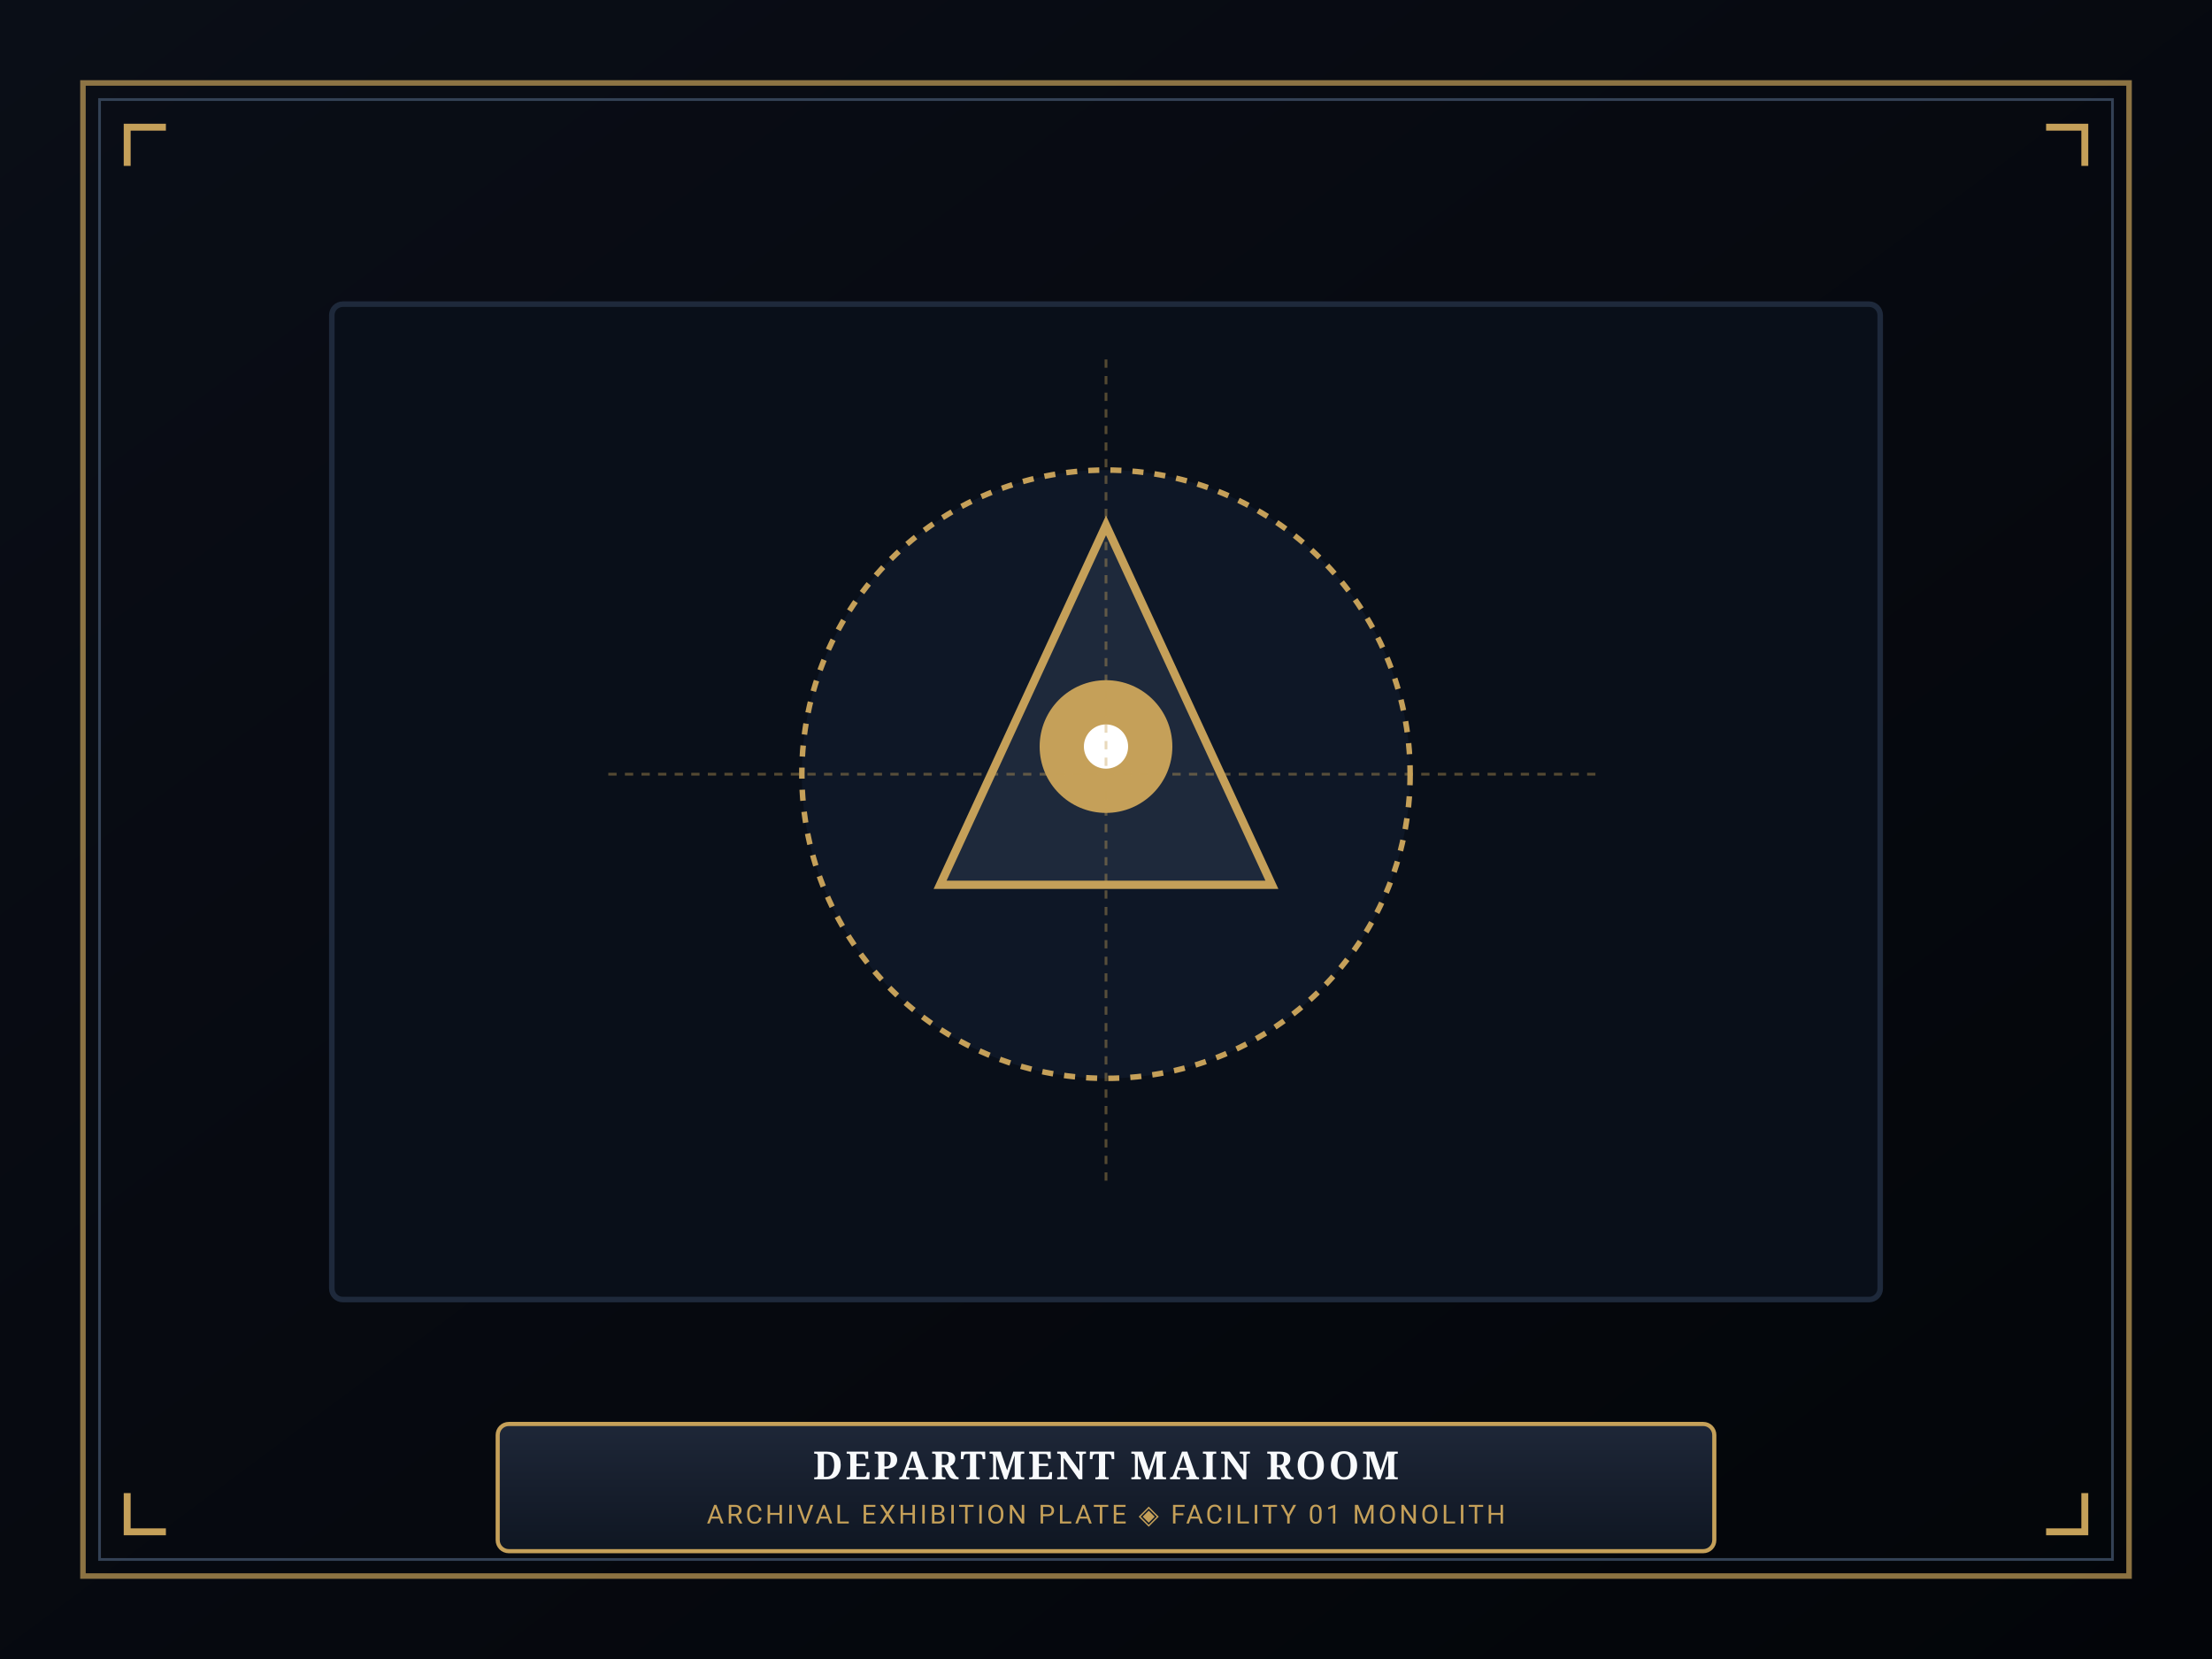
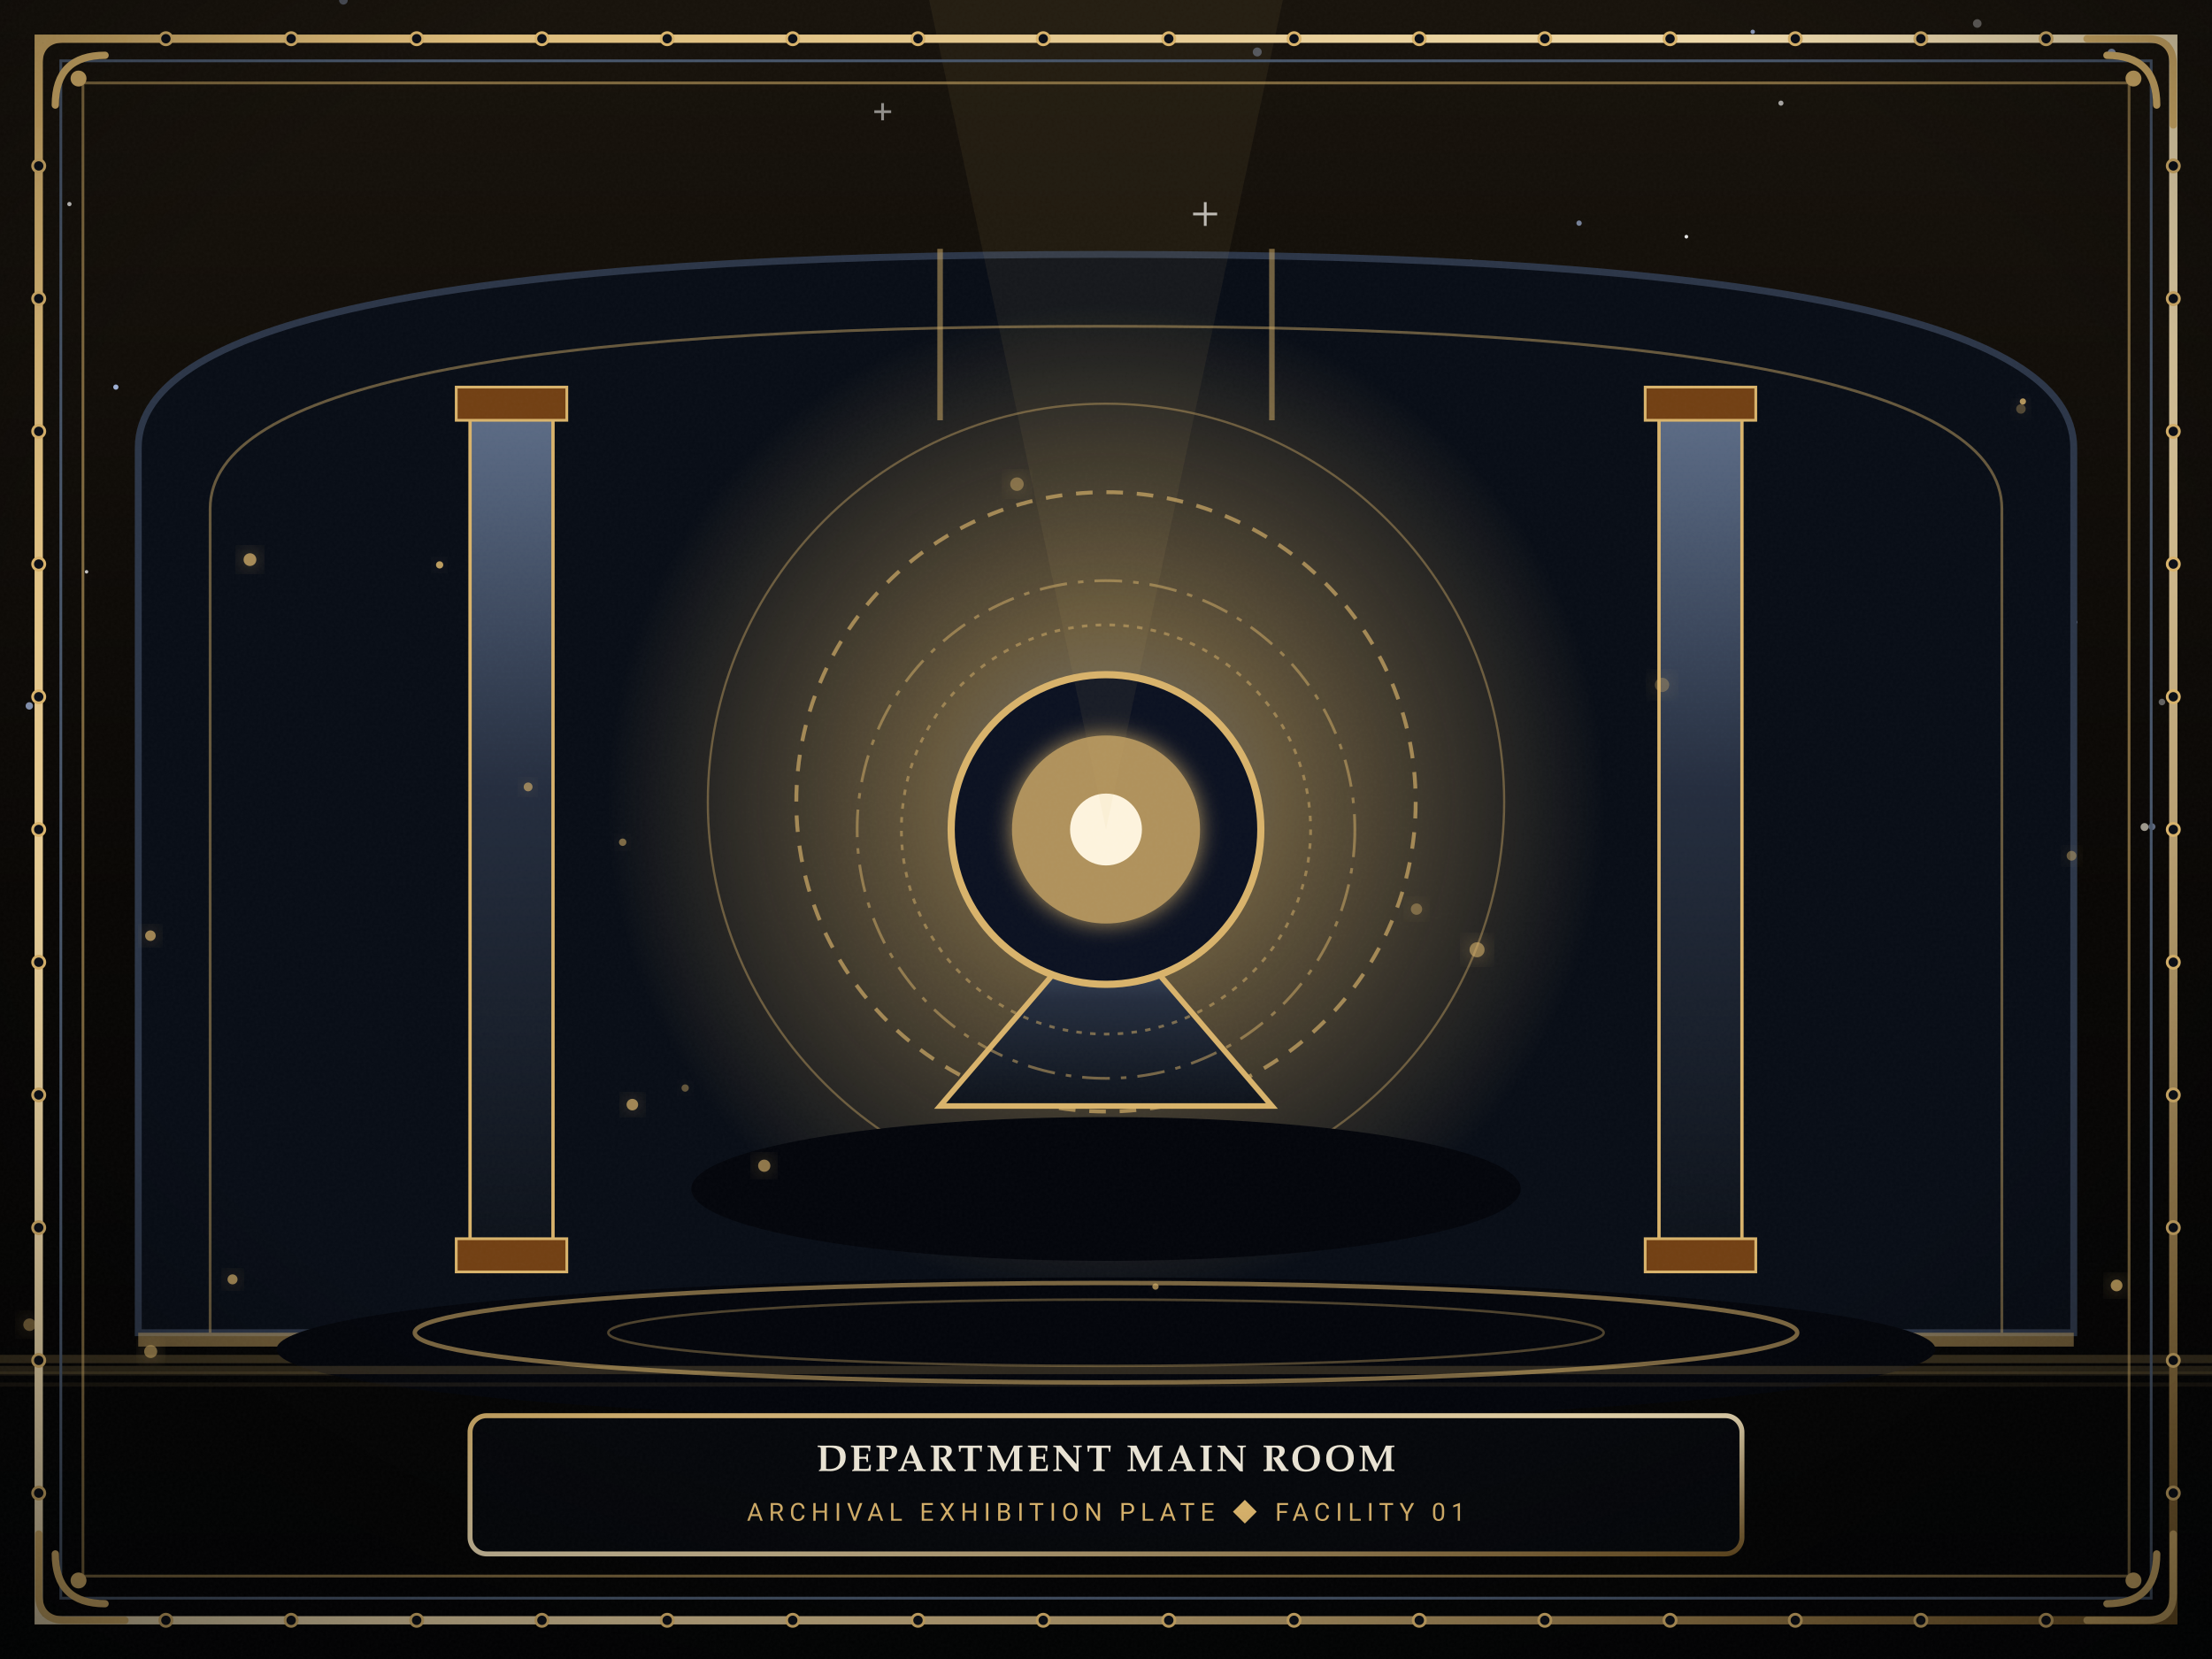
<svg xmlns="http://www.w3.org/2000/svg" viewBox="0 0 800 600" width="800" height="600">
  <defs>
-     <linearGradient id="mat-grad" x1="0%" y1="0%" x2="100%" y2="100%">
-       <stop offset="0%" stop-color="#0a0e17" />
-       <stop offset="100%" stop-color="#030509" />
+     <linearGradient id="skyG" x1="0" y1="0" x2="0" y2="1">
+       <stop offset="0%" stop-color="#16110a" />
+       <stop offset="55%" stop-color="#070503" />
+       <stop offset="100%" stop-color="#010203" />
    </linearGradient>
-     <linearGradient id="plaque-grad" x1="0%" y1="0%" x2="0%" y2="100%">
-       <stop offset="0%" stop-color="#1e2738" />
-       <stop offset="100%" stop-color="#0f1622" />
+     <radialGradient id="vigG" cx="50%" cy="42%" r="78%">
+       <stop offset="0%" stop-color="#000000" stop-opacity="0" />
+       <stop offset="62%" stop-color="#000000" stop-opacity="0" />
+       <stop offset="100%" stop-color="#000000" stop-opacity="0.62" />
+     </radialGradient>
+     <radialGradient id="coreG" cx="50%" cy="50%" r="50%">
+       <stop offset="0%" stop-color="#fdf3dd" />
+       <stop offset="35%" stop-color="#d8b26a" />
+       <stop offset="100%" stop-color="#d8b26a" stop-opacity="0" />
+     </radialGradient>
+     <linearGradient id="giltG" x1="0" y1="0" x2="1" y2="1">
+       <stop offset="0%" stop-color="#d8b26a" />
+       <stop offset="50%" stop-color="#f4e3bb" />
+       <stop offset="100%" stop-color="#7a5a26" />
    </linearGradient>
+     <linearGradient id="ironG" x1="0" y1="0" x2="0" y2="1">
+       <stop offset="0%" stop-color="#5b6b85" />
+       <stop offset="45%" stop-color="#232c3d" />
+       <stop offset="100%" stop-color="#0c1119" />
+     </linearGradient>
+     <filter id="glowF" x="-60%" y="-60%" width="220%" height="220%">
+       <feGaussianBlur stdDeviation="4" result="b" />
+       <feMerge>
+         <feMergeNode in="b" />
+         <feMergeNode in="SourceGraphic" />
+       </feMerge>
+     </filter>
+     <filter id="bloomF" x="-80%" y="-80%" width="260%" height="260%">
+       <feGaussianBlur stdDeviation="11" result="b" />
+       <feMerge>
+         <feMergeNode in="b" />
+         <feMergeNode in="b" />
+         <feMergeNode in="SourceGraphic" />
+       </feMerge>
+     </filter>
+     <filter id="softF" x="-40%" y="-40%" width="180%" height="180%">
+       <feDropShadow dx="0" dy="4" stdDeviation="5" flood-color="#000000" flood-opacity="0.65" />
+     </filter>
+     <filter id="grainF" x="0" y="0" width="100%" height="100%">
+       <feTurbulence type="fractalNoise" baseFrequency="0.9" numOctaves="2" stitchTiles="stitch" result="n" />
+       <feColorMatrix in="n" type="matrix" values="0 0 0 0 1 0 0 0 0 1 0 0 0 0 1 0 0 0 0.045 0" />
+     </filter>
  </defs>
-   <rect width="800" height="600" fill="url(#mat-grad)" />
-   <rect x="30" y="30" width="740" height="540" fill="none" stroke="#c5a059" stroke-width="2" stroke-opacity="0.7" />
-   <rect x="36" y="36" width="728" height="528" fill="none" stroke="#334155" stroke-width="1" />
-   <path d="M 46 60 L 46 46 L 60 46" fill="none" stroke="#c5a059" stroke-width="2.5" />
-   <path d="M 754 60 L 754 46 L 740 46" fill="none" stroke="#c5a059" stroke-width="2.5" />
-   <path d="M 46 540 L 46 554 L 60 554" fill="none" stroke="#c5a059" stroke-width="2.5" />
-   <path d="M 754 540 L 754 554 L 740 554" fill="none" stroke="#c5a059" stroke-width="2.5" />
-   <rect x="120" y="110" width="560" height="360" rx="4" fill="#090f19" stroke="#1e293b" stroke-width="2" />
-   <circle cx="400" cy="280" r="110" fill="#0e1726" stroke="#c5a059" stroke-width="2" stroke-dasharray="4,4" />
-   <polygon points="400,190 460,320 340,320" fill="#1e293b" stroke="#c5a059" stroke-width="3" />
-   <circle cx="400" cy="270" r="24" fill="#c5a059" />
-   <circle cx="400" cy="270" r="8" fill="#ffffff" />
-   <line x1="400" y1="130" x2="400" y2="430" stroke="#c5a059" stroke-width="1" stroke-dasharray="3,3" stroke-opacity="0.4" />
-   <line x1="220" y1="280" x2="580" y2="280" stroke="#c5a059" stroke-width="1" stroke-dasharray="3,3" stroke-opacity="0.4" />
-   <rect x="180" y="515" width="440" height="46" rx="4" fill="url(#plaque-grad)" stroke="#c5a059" stroke-width="1.5" />
-   <text x="400" y="535" text-anchor="middle" font-family="'Cinzel', Georgia, serif" font-size="14" font-weight="bold" fill="#f8fafc" letter-spacing="1">DEPARTMENT MAIN ROOM</text>
-   <text x="400" y="551" text-anchor="middle" font-family="'Segoe UI', Roboto, sans-serif" font-size="9.5" fill="#c5a059" letter-spacing="1">ARCHIVAL EXHIBITION PLATE ◈ FACILITY 01 MONOLITH</text>
+   <rect width="800" height="600" fill="url(#skyG)" />
+   <circle cx="713.7" cy="310.0" r="1.34" fill="#e8e2d2" opacity="0.91" />
+   <circle cx="778.3" cy="299.0" r="1.26" fill="#bcd2ff" opacity="0.47" />
+   <circle cx="337.8" cy="98.9" r="1.25" fill="#e8e2d2" opacity="0.60" />
+   <circle cx="571.1" cy="80.7" r="0.97" fill="#bcd2ff" opacity="0.58" />
+   <circle cx="307.2" cy="217.5" r="1.26" fill="#bcd2ff" opacity="0.68" />
+   <circle cx="488.5" cy="296.2" r="1.69" fill="#ffffff" opacity="0.29" />
+   <circle cx="10.6" cy="255.3" r="1.34" fill="#bcd2ff" opacity="0.65" />
+   <circle cx="346.1" cy="252.5" r="1.30" fill="#e8e2d2" opacity="0.37" />
+   <circle cx="492.2" cy="155.7" r="0.84" fill="#e8e2d2" opacity="0.83" />
+   <circle cx="41.9" cy="140.0" r="0.95" fill="#bcd2ff" opacity="0.82" />
+   <circle cx="512.0" cy="159.7" r="0.63" fill="#ffffff" opacity="0.27" />
+   <circle cx="186.6" cy="245.4" r="1.37" fill="#ffffff" opacity="0.41" />
+   <circle cx="76.2" cy="235.0" r="0.77" fill="#bcd2ff" opacity="0.38" />
+   <circle cx="497.6" cy="97.9" r="1.40" fill="#e8e2d2" opacity="0.62" />
+   <circle cx="532.1" cy="94.8" r="0.85" fill="#ffffff" opacity="0.71" />
+   <circle cx="709.4" cy="149.7" r="1.31" fill="#e8e2d2" opacity="0.50" />
+   <circle cx="781.9" cy="253.9" r="1.19" fill="#ffffff" opacity="0.36" />
+   <circle cx="479.9" cy="275.6" r="1.15" fill="#bcd2ff" opacity="0.87" />
+   <circle cx="548.2" cy="199.2" r="0.74" fill="#bcd2ff" opacity="0.66" />
+   <circle cx="558.0" cy="138.1" r="0.97" fill="#bcd2ff" opacity="0.54" />
+   <circle cx="87.7" cy="306.3" r="1.17" fill="#e8e2d2" opacity="0.76" />
+   <circle cx="235.8" cy="179.3" r="0.78" fill="#bcd2ff" opacity="0.37" />
+   <circle cx="238.5" cy="178.6" r="1.05" fill="#ffffff" opacity="0.89" />
+   <circle cx="140.1" cy="143.0" r="1.45" fill="#bcd2ff" opacity="0.43" />
+   <circle cx="127.2" cy="279.5" r="1.10" fill="#e8e2d2" opacity="0.39" />
+   <circle cx="31.3" cy="206.8" r="0.63" fill="#ffffff" opacity="0.75" />
+   <circle cx="663.4" cy="330.0" r="1.47" fill="#ffffff" opacity="0.75" />
+   <circle cx="385.1" cy="252.5" r="0.69" fill="#ffffff" opacity="0.34" />
+   <circle cx="72.2" cy="178.2" r="1.46" fill="#bcd2ff" opacity="0.30" />
+   <circle cx="750.7" cy="225.0" r="0.63" fill="#bcd2ff" opacity="0.78" />
+   <circle cx="239.4" cy="291.6" r="0.85" fill="#e8e2d2" opacity="0.51" />
+   <circle cx="25.1" cy="73.8" r="0.78" fill="#ffffff" opacity="0.77" />
+   <circle cx="541.1" cy="189.6" r="1.05" fill="#bcd2ff" opacity="0.61" />
+   <circle cx="277.0" cy="256.4" r="1.46" fill="#e8e2d2" opacity="0.53" />
+   <circle cx="636.4" cy="151.3" r="0.75" fill="#e8e2d2" opacity="0.70" />
+   <circle cx="151.7" cy="12.9" r="0.52" fill="#e8e2d2" opacity="0.47" />
+   <circle cx="90.2" cy="128.0" r="1.41" fill="#e8e2d2" opacity="0.28" />
+   <circle cx="499.8" cy="274.5" r="1.51" fill="#bcd2ff" opacity="0.54" />
+   <circle cx="644.1" cy="37.3" r="0.93" fill="#ffffff" opacity="0.61" />
+   <circle cx="392.2" cy="163.6" r="1.45" fill="#e8e2d2" opacity="0.50" />
+   <circle cx="715.1" cy="8.5" r="1.55" fill="#ffffff" opacity="0.34" />
+   <circle cx="637.3" cy="202.1" r="0.57" fill="#ffffff" opacity="0.54" />
+   <circle cx="385.7" cy="183.1" r="1.01" fill="#bcd2ff" opacity="0.72" />
+   <circle cx="202.3" cy="312.3" r="0.87" fill="#bcd2ff" opacity="0.65" />
+   <circle cx="361.6" cy="297.9" r="0.52" fill="#bcd2ff" opacity="0.74" />
+   <circle cx="454.7" cy="18.8" r="1.62" fill="#bcd2ff" opacity="0.33" />
+   <circle cx="268.0" cy="108.4" r="1.40" fill="#ffffff" opacity="0.83" />
+   <circle cx="107.1" cy="249.2" r="1.32" fill="#ffffff" opacity="0.95" />
+   <circle cx="775.6" cy="299.1" r="1.44" fill="#e8e2d2" opacity="0.66" />
+   <circle cx="609.9" cy="85.6" r="0.66" fill="#ffffff" opacity="0.88" />
+   <circle cx="329.9" cy="143.0" r="1.61" fill="#e8e2d2" opacity="0.34" />
+   <circle cx="203.3" cy="154.2" r="0.79" fill="#bcd2ff" opacity="0.39" />
+   <circle cx="330.4" cy="209.5" r="1.45" fill="#bcd2ff" opacity="0.28" />
+   <circle cx="502.2" cy="290.0" r="1.52" fill="#bcd2ff" opacity="0.50" />
+   <circle cx="124.2" cy="0.1" r="1.56" fill="#bcd2ff" opacity="0.32" />
+   <circle cx="763.7" cy="19.1" r="1.48" fill="#bcd2ff" opacity="0.64" />
+   <circle cx="179.7" cy="243.6" r="1.01" fill="#e8e2d2" opacity="0.41" />
+   <circle cx="700.5" cy="218.9" r="0.63" fill="#ffffff" opacity="0.37" />
+   <circle cx="210.3" cy="194.5" r="1.53" fill="#ffffff" opacity="0.45" />
+   <circle cx="633.9" cy="11.5" r="0.79" fill="#bcd2ff" opacity="0.70" />
+   <path d="M 435.9 73.1 L 435.9 81.7 M 431.5 77.4 L 440.2 77.4" stroke="#ffffff" stroke-width="1" opacity="0.71" />
+   <path d="M 319.2 37.3 L 319.2 43.5 M 316.2 40.4 L 322.3 40.4" stroke="#ffffff" stroke-width="1" opacity="0.52" />
+   <path d="M 50.0 482 L 50.0 162 Q 50.0 92 400 92 Q 750.0 92 750.0 162 L 750.0 482 Z" fill="#070c15" stroke="#2b3547" stroke-width="2.5" />
+   <path d="M 76.0 482 L 76.0 184 Q 76.0 118 400 118 Q 724.0 118 724.0 184 L 724.0 482" fill="none" stroke="#d8b26a" stroke-width="1" opacity="0.45" />
+   <line x1="340" y1="90" x2="340" y2="152" stroke="#d8b26a" stroke-width="2" opacity="0.5" />
+   <line x1="460" y1="90" x2="460" y2="152" stroke="#d8b26a" stroke-width="2" opacity="0.5" />
+   <rect x="50.0" y="482" width="700" height="5" fill="#d8b26a" opacity="0.5" />
+   <rect x="0" y="490" width="800" height="3" fill="#d8b26a" opacity="0.24" />
+   <rect x="0" y="496" width="800" height="1.5" fill="#d8b26a" opacity="0.12" />
+   <rect x="170" y="150" width="30" height="300" fill="url(#ironG)" stroke="#d8b26a" stroke-width="1.2" />
+   <rect x="165" y="140" width="40" height="12" fill="#713f12" stroke="#d8b26a" stroke-width="1" />
+   <rect x="165" y="448" width="40" height="12" fill="#713f12" stroke="#d8b26a" stroke-width="1" />
+   <rect x="600" y="150" width="30" height="300" fill="url(#ironG)" stroke="#d8b26a" stroke-width="1.2" />
+   <rect x="595" y="140" width="40" height="12" fill="#713f12" stroke="#d8b26a" stroke-width="1" />
+   <rect x="595" y="448" width="40" height="12" fill="#713f12" stroke="#d8b26a" stroke-width="1" />
+   <circle cx="400" cy="290" r="180" fill="url(#coreG)" opacity="0.45" />
+   <circle cx="400" cy="290" r="112" fill="none" stroke="#d8b26a" stroke-width="1.4" stroke-dasharray="6,5" opacity="0.65" />
+   <circle cx="400" cy="290" r="144" fill="none" stroke="#d8b26a" stroke-width="0.8" opacity="0.4" />
+   <ellipse cx="400" cy="430" rx="150" ry="26" fill="#02040a" />
+   <polygon points="400,330 460,400 340,400" fill="url(#ironG)" stroke="#d8b26a" stroke-width="2" />
+   <circle cx="400" cy="300" r="56" fill="#0a1020" stroke="#d8b26a" stroke-width="2.6" />
+   <circle cx="400" cy="300" r="34" fill="#d8b26a" opacity="0.8" filter="url(#glowF)" />
+   <circle cx="400" cy="300" r="13" fill="#fdf3dd" />
+   <circle cx="400" cy="300" r="74" fill="none" stroke="#d8b26a" stroke-width="1" stroke-dasharray="2,3" opacity="0.5" />
+   <circle cx="400" cy="300" r="90" fill="none" stroke="#d8b26a" stroke-width="1" stroke-dasharray="10,4,2,4" opacity="0.5" />
+   <polygon points="400,300 329,-33 471,-33" fill="#d8b26a" opacity="0.07" />
+   <ellipse cx="400" cy="488" rx="300" ry="26" fill="#02040a" />
+   <ellipse cx="400" cy="482" rx="250" ry="18" fill="none" stroke="#d8b26a" stroke-width="1.6" opacity="0.55" />
+   <ellipse cx="400" cy="482" rx="180" ry="12" fill="none" stroke="#d8b26a" stroke-width="0.9" opacity="0.35" />
+   <rect x="0" y="494" width="800" height="3" fill="#d8b26a" opacity="0.2" />
+   <rect x="0" y="500" width="800" height="1.5" fill="#d8b26a" opacity="0.1" />
+   <circle cx="749.2" cy="309.5" r="1.77" fill="#d8b26a" opacity="0.46" filter="url(#glowF)" />
+   <circle cx="276.4" cy="421.6" r="2.21" fill="#d8b26a" opacity="0.66" filter="url(#glowF)" />
+   <circle cx="10.7" cy="479.1" r="2.27" fill="#d8b26a" opacity="0.56" filter="url(#glowF)" />
+   <circle cx="84.1" cy="462.7" r="1.81" fill="#d8b26a" opacity="0.73" filter="url(#glowF)" />
+   <circle cx="191.0" cy="284.6" r="1.60" fill="#d8b26a" opacity="0.64" filter="url(#glowF)" />
+   <circle cx="512.3" cy="328.8" r="2.05" fill="#d8b26a" opacity="0.44" filter="url(#glowF)" />
+   <circle cx="765.5" cy="464.9" r="2.12" fill="#d8b26a" opacity="0.87" filter="url(#glowF)" />
+   <circle cx="601.1" cy="247.7" r="2.59" fill="#d8b26a" opacity="0.36" filter="url(#glowF)" />
+   <circle cx="367.8" cy="175.1" r="2.44" fill="#d8b26a" opacity="0.49" filter="url(#glowF)" />
+   <circle cx="54.4" cy="338.4" r="1.91" fill="#d8b26a" opacity="0.72" filter="url(#glowF)" />
+   <circle cx="247.8" cy="393.5" r="1.32" fill="#d8b26a" opacity="0.43" filter="url(#glowF)" />
+   <circle cx="228.7" cy="399.5" r="2.09" fill="#d8b26a" opacity="0.73" filter="url(#glowF)" />
+   <circle cx="534.2" cy="343.5" r="2.72" fill="#d8b26a" opacity="0.62" filter="url(#glowF)" />
+   <circle cx="90.4" cy="202.4" r="2.31" fill="#d8b26a" opacity="0.76" filter="url(#glowF)" />
+   <circle cx="417.9" cy="465.3" r="1.15" fill="#d8b26a" opacity="0.69" filter="url(#glowF)" />
+   <circle cx="54.5" cy="488.8" r="2.36" fill="#d8b26a" opacity="0.69" filter="url(#glowF)" />
+   <circle cx="730.9" cy="147.9" r="1.72" fill="#d8b26a" opacity="0.35" filter="url(#glowF)" />
+   <circle cx="731.6" cy="145.2" r="1.13" fill="#d8b26a" opacity="0.81" filter="url(#glowF)" />
+   <circle cx="159.0" cy="204.3" r="1.31" fill="#d8b26a" opacity="0.86" filter="url(#glowF)" />
+   <circle cx="225.2" cy="304.6" r="1.34" fill="#d8b26a" opacity="0.55" filter="url(#glowF)" />
+   <rect x="14" y="14" width="772" height="572" fill="none" stroke="url(#giltG)" stroke-width="3" />
+   <rect x="22" y="22" width="756" height="556" fill="none" stroke="#475569" stroke-width="1" />
+   <rect x="30" y="30" width="740" height="540" fill="none" stroke="#d8b26a" stroke-width="1" opacity="0.55" />
+   <path d="M 14 45.2 L 14 23.6 Q 14 14 23.6 14 L 45.2 14" fill="none" stroke="#d8b26a" stroke-width="2.64" stroke-linecap="round" />
+   <path d="M 20.0 38.0 Q 20.0 20.0 38.0 20.0" fill="none" stroke="#d8b26a" stroke-width="2.64" stroke-linecap="round" />
+   <circle cx="28.4" cy="28.4" r="2.88" fill="#d8b26a" />
+   <path d="M 786 45.2 L 786 23.6 Q 786 14 776.4 14 L 754.8 14" fill="none" stroke="#d8b26a" stroke-width="2.64" stroke-linecap="round" />
+   <path d="M 780.0 38.0 Q 780.0 20.0 762.0 20.0" fill="none" stroke="#d8b26a" stroke-width="2.64" stroke-linecap="round" />
+   <circle cx="771.6" cy="28.4" r="2.88" fill="#d8b26a" />
+   <path d="M 14 554.8 L 14 576.4 Q 14 586 23.6 586 L 45.2 586" fill="none" stroke="#d8b26a" stroke-width="2.64" stroke-linecap="round" />
+   <path d="M 20.0 562.0 Q 20.0 580.0 38.0 580.0" fill="none" stroke="#d8b26a" stroke-width="2.64" stroke-linecap="round" />
+   <circle cx="28.4" cy="571.6" r="2.88" fill="#d8b26a" />
+   <path d="M 786 554.8 L 786 576.4 Q 786 586 776.4 586 L 754.8 586" fill="none" stroke="#d8b26a" stroke-width="2.64" stroke-linecap="round" />
+   <path d="M 780.0 562.0 Q 780.0 580.0 762.0 580.0" fill="none" stroke="#d8b26a" stroke-width="2.64" stroke-linecap="round" />
+   <circle cx="771.6" cy="571.6" r="2.88" fill="#d8b26a" />
+   <circle cx="60.0" cy="14.0" r="2.2" fill="#0a0d14" stroke="#d8b26a" stroke-width="1" />
+   <circle cx="105.3" cy="14.0" r="2.2" fill="#0a0d14" stroke="#d8b26a" stroke-width="1" />
+   <circle cx="150.7" cy="14.0" r="2.2" fill="#0a0d14" stroke="#d8b26a" stroke-width="1" />
+   <circle cx="196.0" cy="14.0" r="2.2" fill="#0a0d14" stroke="#d8b26a" stroke-width="1" />
+   <circle cx="241.3" cy="14.0" r="2.2" fill="#0a0d14" stroke="#d8b26a" stroke-width="1" />
+   <circle cx="286.7" cy="14.0" r="2.2" fill="#0a0d14" stroke="#d8b26a" stroke-width="1" />
+   <circle cx="332.0" cy="14.0" r="2.2" fill="#0a0d14" stroke="#d8b26a" stroke-width="1" />
+   <circle cx="377.3" cy="14.0" r="2.2" fill="#0a0d14" stroke="#d8b26a" stroke-width="1" />
+   <circle cx="422.7" cy="14.0" r="2.2" fill="#0a0d14" stroke="#d8b26a" stroke-width="1" />
+   <circle cx="468.0" cy="14.0" r="2.2" fill="#0a0d14" stroke="#d8b26a" stroke-width="1" />
+   <circle cx="513.3" cy="14.0" r="2.2" fill="#0a0d14" stroke="#d8b26a" stroke-width="1" />
+   <circle cx="558.7" cy="14.0" r="2.2" fill="#0a0d14" stroke="#d8b26a" stroke-width="1" />
+   <circle cx="604.0" cy="14.0" r="2.2" fill="#0a0d14" stroke="#d8b26a" stroke-width="1" />
+   <circle cx="649.3" cy="14.0" r="2.2" fill="#0a0d14" stroke="#d8b26a" stroke-width="1" />
+   <circle cx="694.7" cy="14.0" r="2.2" fill="#0a0d14" stroke="#d8b26a" stroke-width="1" />
+   <circle cx="740.0" cy="14.0" r="2.2" fill="#0a0d14" stroke="#d8b26a" stroke-width="1" />
+   <circle cx="60.0" cy="586.0" r="2.2" fill="#0a0d14" stroke="#d8b26a" stroke-width="1" />
+   <circle cx="105.3" cy="586.0" r="2.2" fill="#0a0d14" stroke="#d8b26a" stroke-width="1" />
+   <circle cx="150.7" cy="586.0" r="2.2" fill="#0a0d14" stroke="#d8b26a" stroke-width="1" />
+   <circle cx="196.0" cy="586.0" r="2.2" fill="#0a0d14" stroke="#d8b26a" stroke-width="1" />
+   <circle cx="241.3" cy="586.0" r="2.2" fill="#0a0d14" stroke="#d8b26a" stroke-width="1" />
+   <circle cx="286.7" cy="586.0" r="2.2" fill="#0a0d14" stroke="#d8b26a" stroke-width="1" />
+   <circle cx="332.0" cy="586.0" r="2.2" fill="#0a0d14" stroke="#d8b26a" stroke-width="1" />
+   <circle cx="377.3" cy="586.0" r="2.2" fill="#0a0d14" stroke="#d8b26a" stroke-width="1" />
+   <circle cx="422.7" cy="586.0" r="2.2" fill="#0a0d14" stroke="#d8b26a" stroke-width="1" />
+   <circle cx="468.0" cy="586.0" r="2.2" fill="#0a0d14" stroke="#d8b26a" stroke-width="1" />
+   <circle cx="513.3" cy="586.0" r="2.2" fill="#0a0d14" stroke="#d8b26a" stroke-width="1" />
+   <circle cx="558.7" cy="586.0" r="2.2" fill="#0a0d14" stroke="#d8b26a" stroke-width="1" />
+   <circle cx="604.0" cy="586.0" r="2.2" fill="#0a0d14" stroke="#d8b26a" stroke-width="1" />
+   <circle cx="649.3" cy="586.0" r="2.2" fill="#0a0d14" stroke="#d8b26a" stroke-width="1" />
+   <circle cx="694.7" cy="586.0" r="2.2" fill="#0a0d14" stroke="#d8b26a" stroke-width="1" />
+   <circle cx="740.0" cy="586.0" r="2.2" fill="#0a0d14" stroke="#d8b26a" stroke-width="1" />
+   <circle cx="14.0" cy="60.0" r="2.2" fill="#0a0d14" stroke="#d8b26a" stroke-width="1" />
+   <circle cx="14.0" cy="108.0" r="2.2" fill="#0a0d14" stroke="#d8b26a" stroke-width="1" />
+   <circle cx="14.0" cy="156.0" r="2.2" fill="#0a0d14" stroke="#d8b26a" stroke-width="1" />
+   <circle cx="14.0" cy="204.0" r="2.2" fill="#0a0d14" stroke="#d8b26a" stroke-width="1" />
+   <circle cx="14.0" cy="252.0" r="2.2" fill="#0a0d14" stroke="#d8b26a" stroke-width="1" />
+   <circle cx="14.0" cy="300.0" r="2.2" fill="#0a0d14" stroke="#d8b26a" stroke-width="1" />
+   <circle cx="14.0" cy="348.0" r="2.2" fill="#0a0d14" stroke="#d8b26a" stroke-width="1" />
+   <circle cx="14.0" cy="396.0" r="2.2" fill="#0a0d14" stroke="#d8b26a" stroke-width="1" />
+   <circle cx="14.0" cy="444.0" r="2.2" fill="#0a0d14" stroke="#d8b26a" stroke-width="1" />
+   <circle cx="14.0" cy="492.0" r="2.2" fill="#0a0d14" stroke="#d8b26a" stroke-width="1" />
+   <circle cx="14.0" cy="540.0" r="2.2" fill="#0a0d14" stroke="#d8b26a" stroke-width="1" />
+   <circle cx="786.0" cy="60.0" r="2.2" fill="#0a0d14" stroke="#d8b26a" stroke-width="1" />
+   <circle cx="786.0" cy="108.0" r="2.2" fill="#0a0d14" stroke="#d8b26a" stroke-width="1" />
+   <circle cx="786.0" cy="156.0" r="2.2" fill="#0a0d14" stroke="#d8b26a" stroke-width="1" />
+   <circle cx="786.0" cy="204.0" r="2.2" fill="#0a0d14" stroke="#d8b26a" stroke-width="1" />
+   <circle cx="786.0" cy="252.0" r="2.2" fill="#0a0d14" stroke="#d8b26a" stroke-width="1" />
+   <circle cx="786.0" cy="300.0" r="2.2" fill="#0a0d14" stroke="#d8b26a" stroke-width="1" />
+   <circle cx="786.0" cy="348.0" r="2.2" fill="#0a0d14" stroke="#d8b26a" stroke-width="1" />
+   <circle cx="786.0" cy="396.0" r="2.2" fill="#0a0d14" stroke="#d8b26a" stroke-width="1" />
+   <circle cx="786.0" cy="444.0" r="2.2" fill="#0a0d14" stroke="#d8b26a" stroke-width="1" />
+   <circle cx="786.0" cy="492.0" r="2.2" fill="#0a0d14" stroke="#d8b26a" stroke-width="1" />
+   <circle cx="786.0" cy="540.0" r="2.2" fill="#0a0d14" stroke="#d8b26a" stroke-width="1" />
+   <rect x="170" y="512" width="460" height="50" rx="6" fill="#04060b" opacity="0.92" stroke="url(#giltG)" stroke-width="1.8" />
+   <text x="400" y="532" text-anchor="middle" font-family="'Cinzel','Palatino Linotype',Georgia,serif" font-size="13.5" font-weight="bold" fill="#e8e2d2" letter-spacing="1">DEPARTMENT MAIN ROOM</text>
+   <text x="400" y="550" text-anchor="middle" font-family="'Segoe UI',-apple-system,Roboto,'Helvetica Neue',sans-serif" font-size="9" fill="#d8b26a" letter-spacing="2">ARCHIVAL EXHIBITION PLATE ◆ FACILITY 01</text>
+   <rect width="800" height="600" fill="url(#vigG)" />
+   <rect width="800" height="600" filter="url(#grainF)" opacity="0.55" />
</svg>
